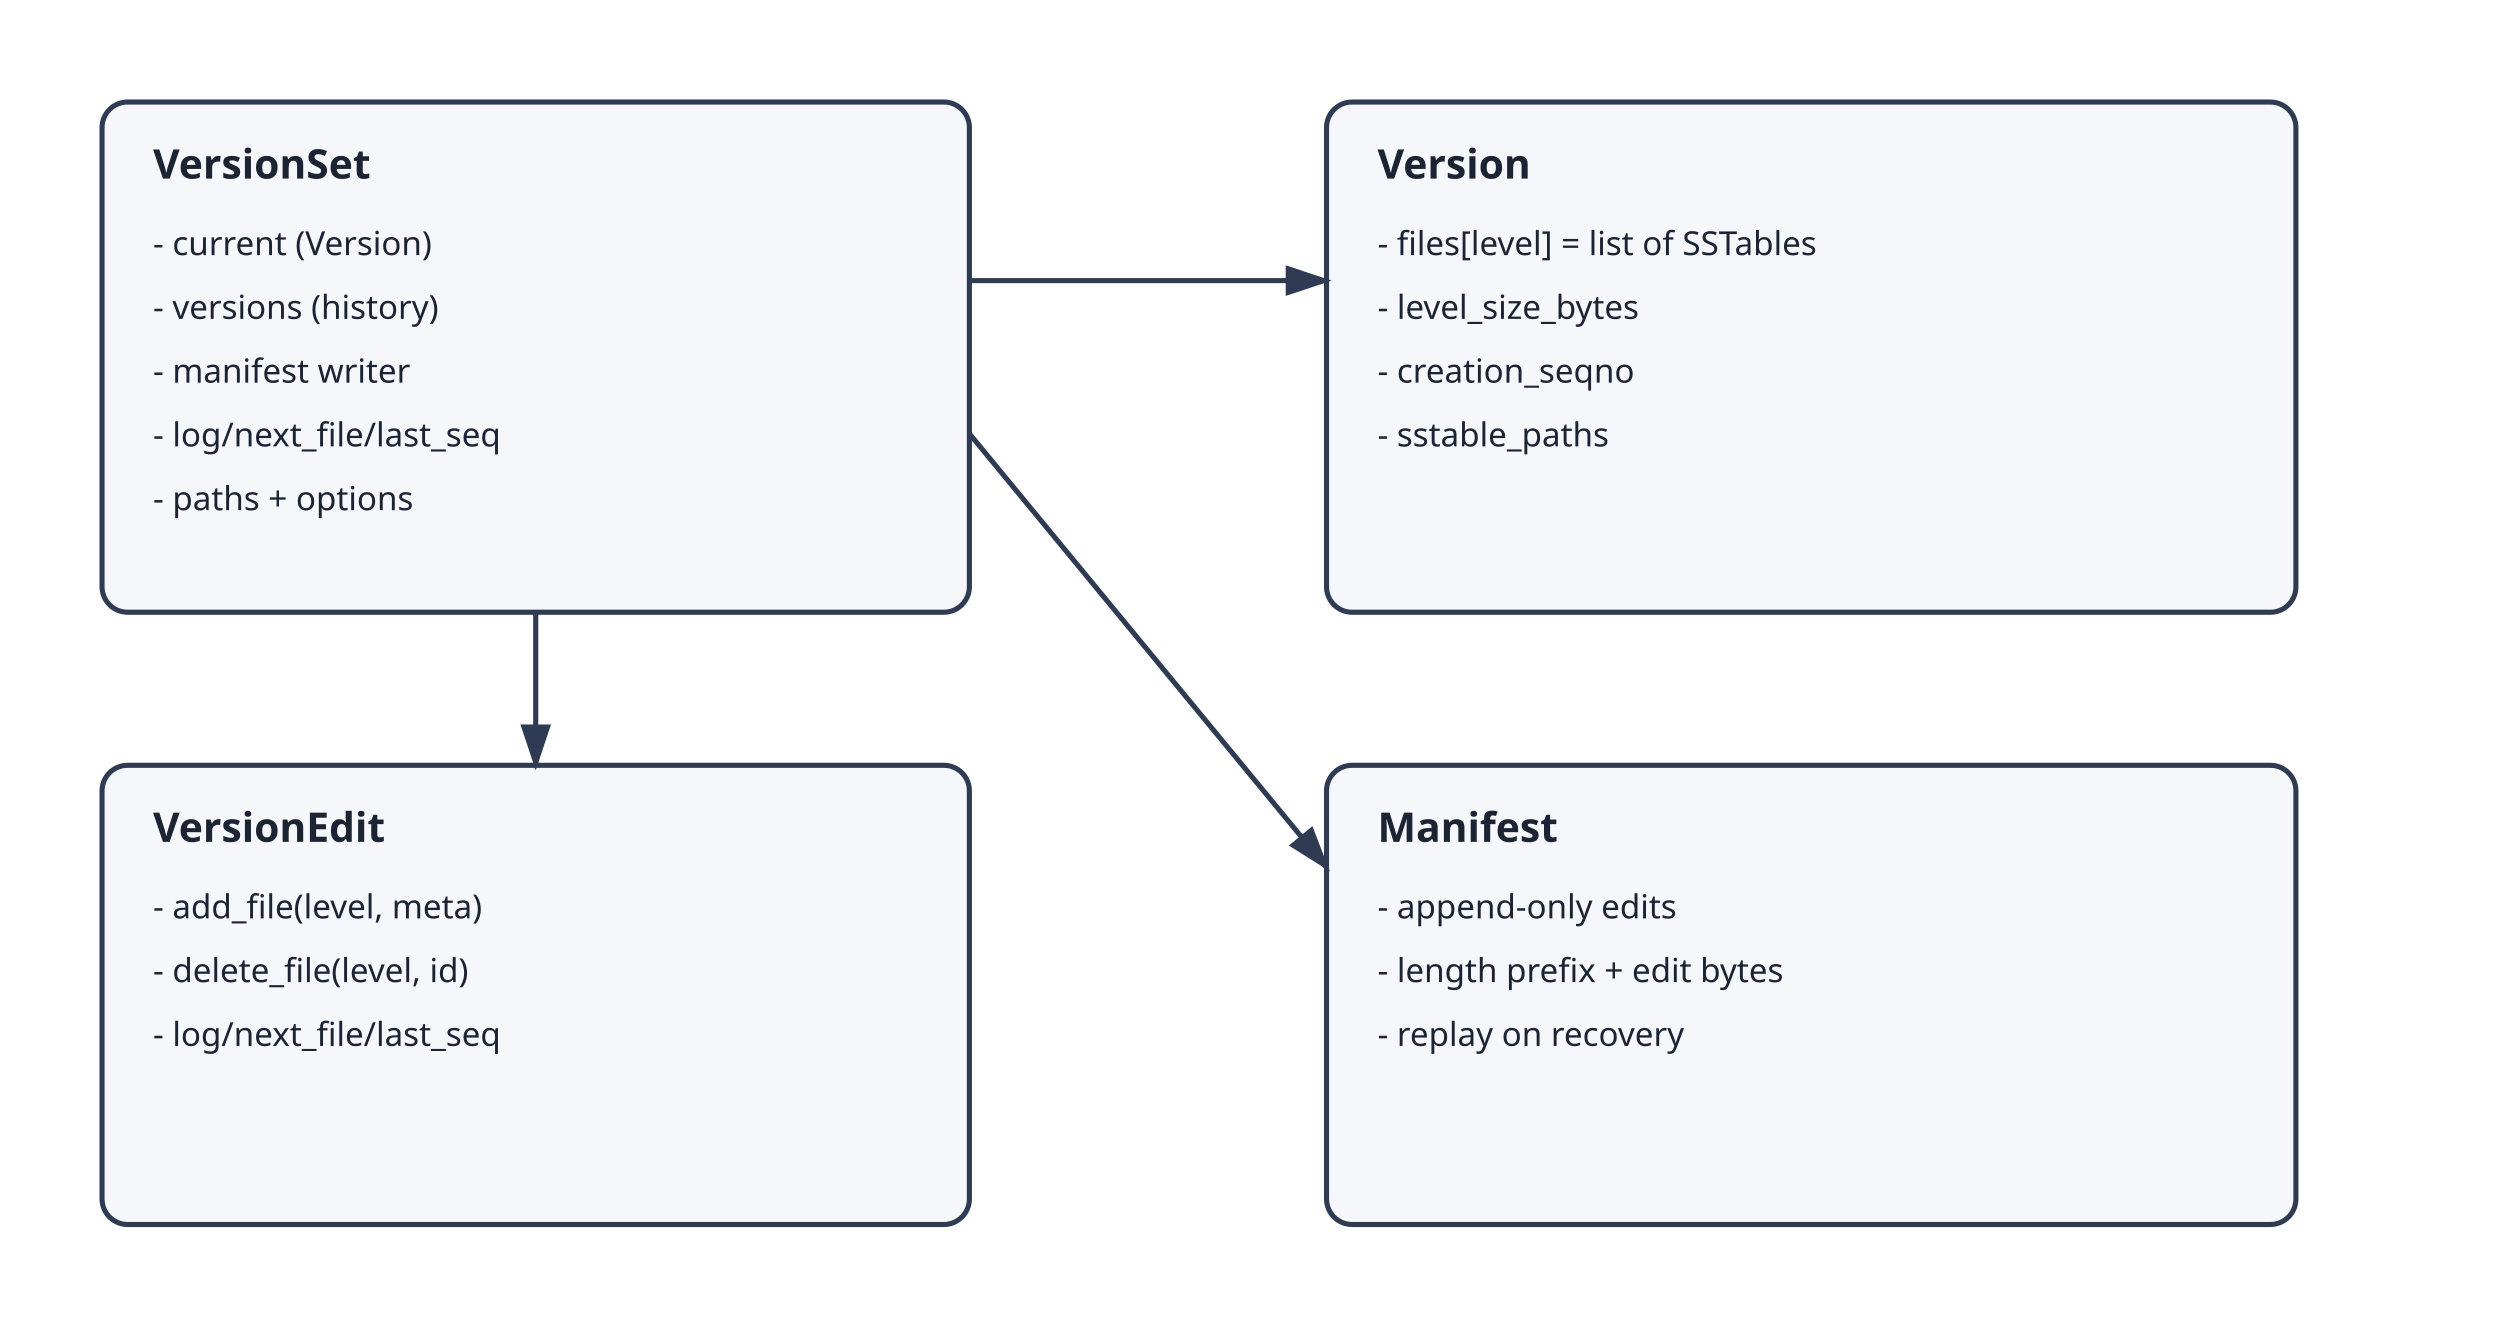
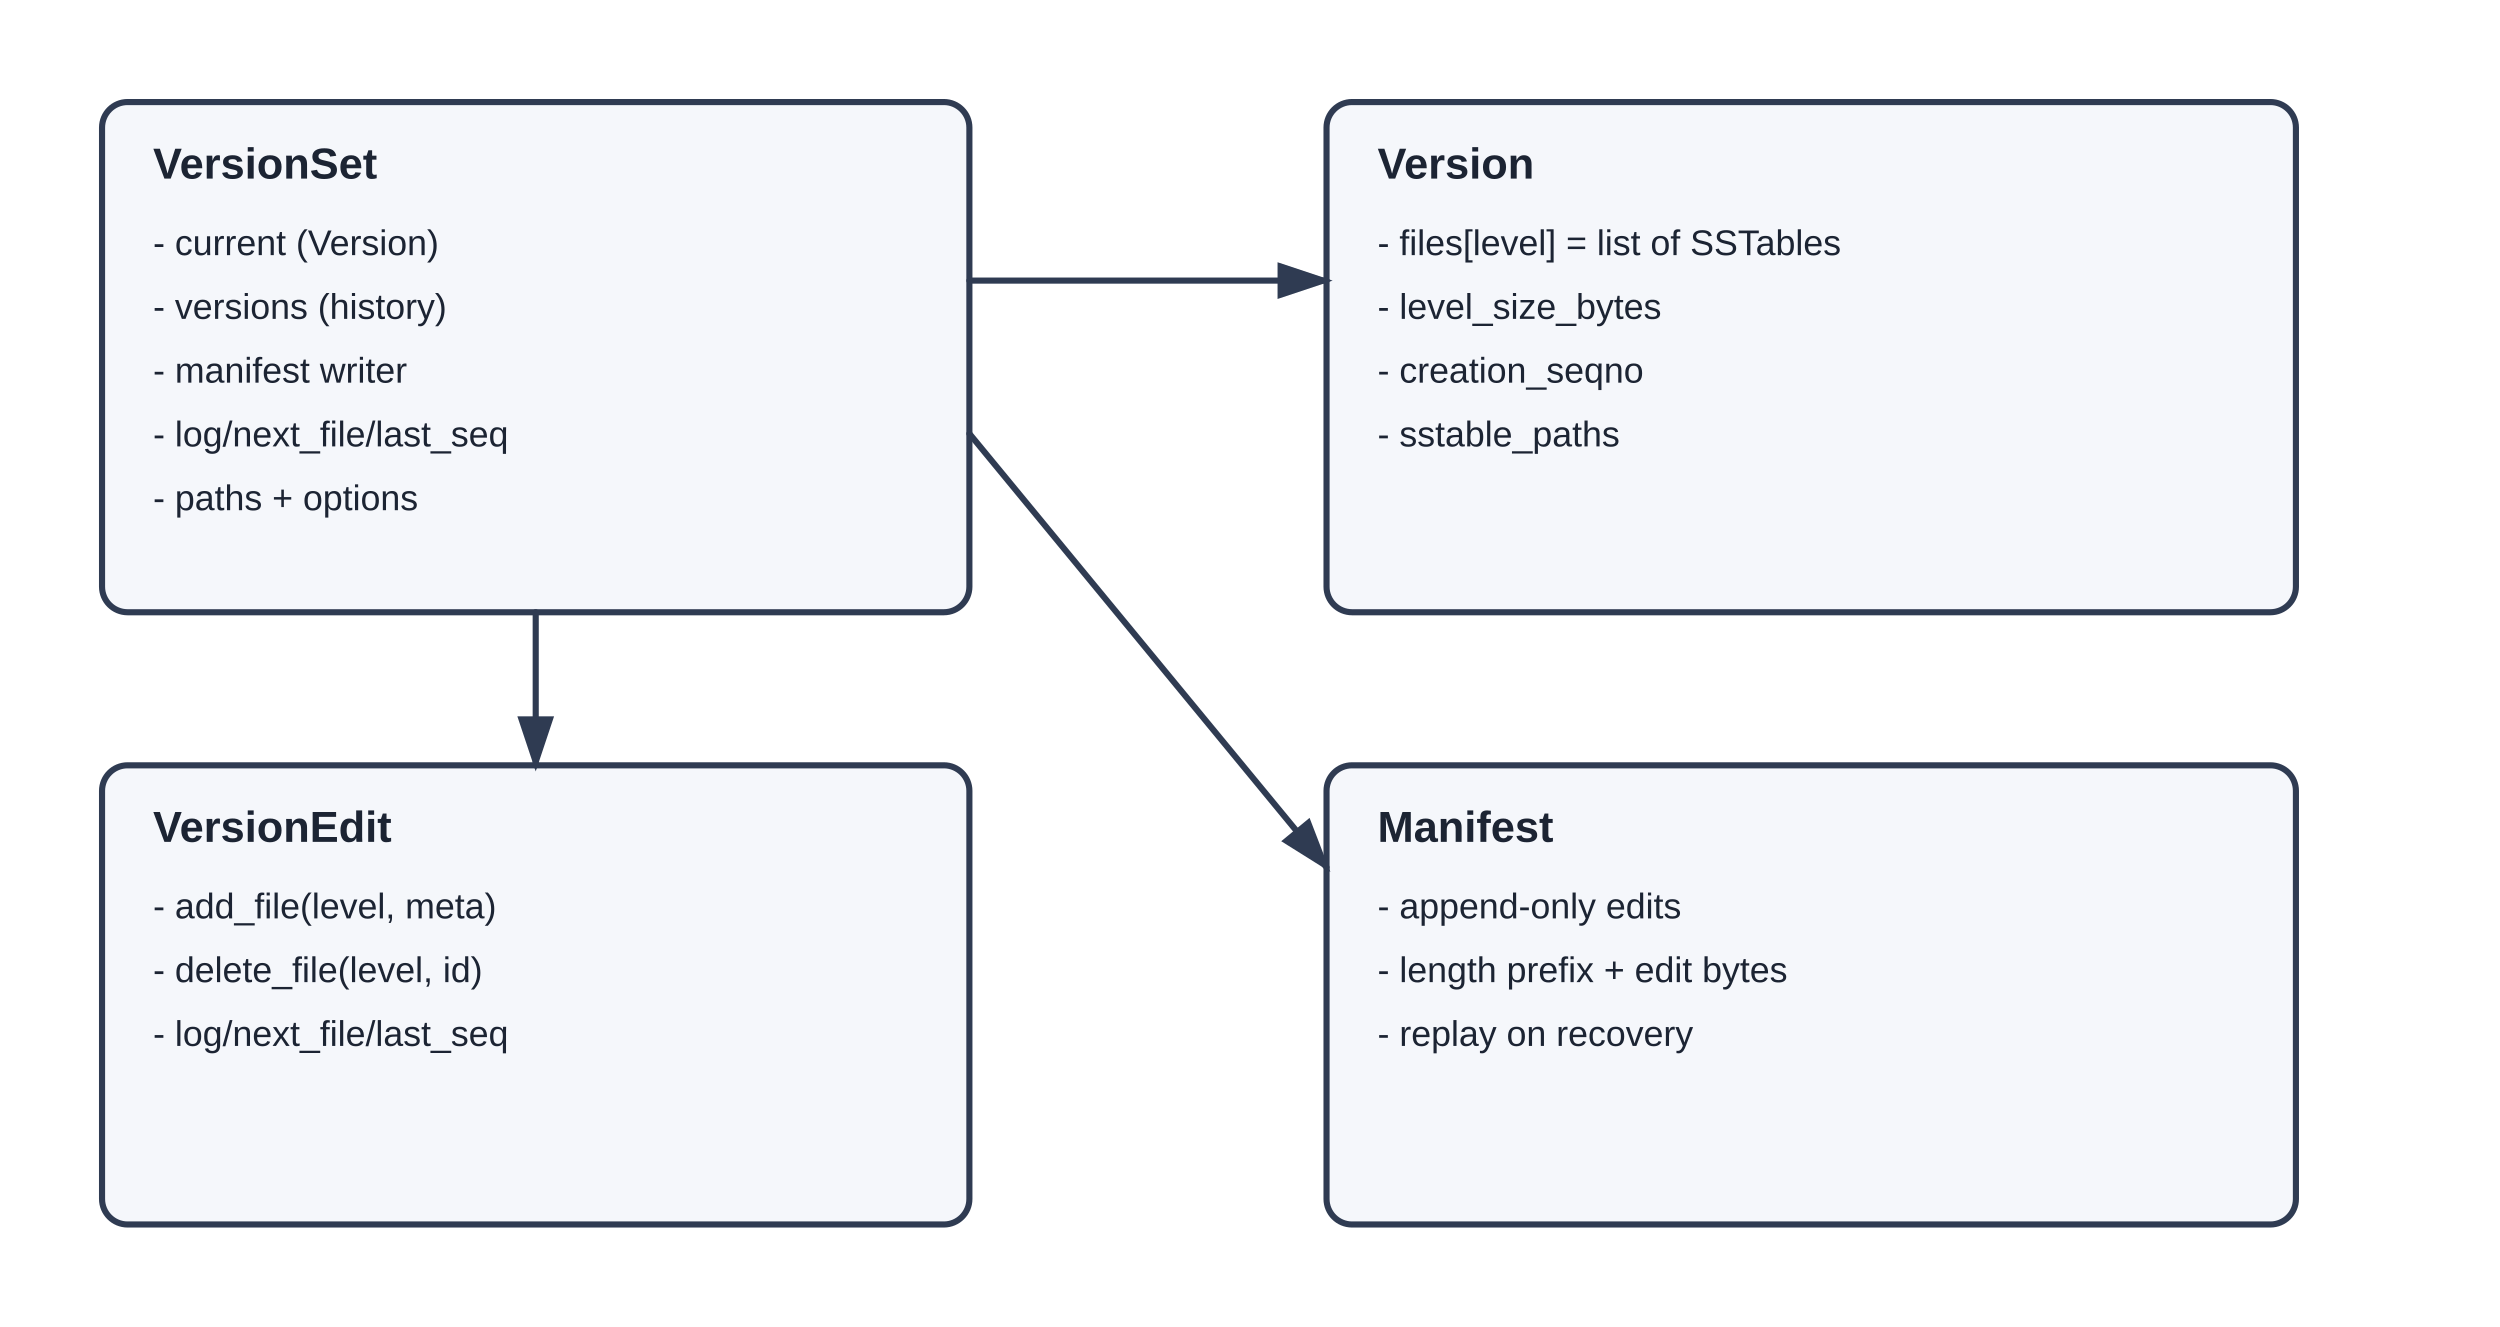
- <svg xmlns="http://www.w3.org/2000/svg" width="980" height="520" viewBox="0 0 980 520">
+ <svg xmlns="http://www.w3.org/2000/svg" width="980" height="520" viewBox="0 0 980 520" shape-rendering="geometricPrecision" text-rendering="geometricPrecision">
  <defs>
    <style>
-       .box { fill: #f5f7fb; stroke: #2f3b52; stroke-width: 2; }
-       .title { font: 700 16px sans-serif; fill: #1c2433; }
-       .text { font: 13px sans-serif; fill: #1c2433; }
-       .arrow { stroke: #2f3b52; stroke-width: 2; fill: none; marker-end: url(#arrow); }
+       .box { fill: #f5f7fb; stroke: #2f3b52; stroke-width: 2.4; }
+       .title { font: 700 17px "Helvetica Neue", Arial, sans-serif; fill: #1c2433; }
+       .text { font: 14px "Helvetica Neue", Arial, sans-serif; fill: #1c2433; }
+       .arrow { stroke: #2f3b52; stroke-width: 2.4; fill: none; marker-end: url(#arrow); stroke-linecap: round; stroke-linejoin: round; }
    </style>
    <marker id="arrow" markerWidth="10" markerHeight="10" refX="8" refY="3" orient="auto" markerUnits="strokeWidth">
      <path d="M0,0 L0,6 L9,3 z" fill="#2f3b52" />
    </marker>
  </defs>
  <rect class="box" x="40" y="40" width="340" height="200" rx="10" />
  <text class="title" x="60" y="70">VersionSet</text>
  <text class="text" x="60" y="100">- current (Version)</text>
  <text class="text" x="60" y="125">- versions (history)</text>
  <text class="text" x="60" y="150">- manifest writer</text>
  <text class="text" x="60" y="175">- log/next_file/last_seq</text>
  <text class="text" x="60" y="200">- paths + options</text>
  <rect class="box" x="520" y="40" width="380" height="200" rx="10" />
  <text class="title" x="540" y="70">Version</text>
  <text class="text" x="540" y="100">- files[level] = list of SSTables</text>
  <text class="text" x="540" y="125">- level_size_bytes</text>
  <text class="text" x="540" y="150">- creation_seqno</text>
  <text class="text" x="540" y="175">- sstable_paths</text>
  <rect class="box" x="40" y="300" width="340" height="180" rx="10" />
  <text class="title" x="60" y="330">VersionEdit</text>
  <text class="text" x="60" y="360">- add_file(level, meta)</text>
  <text class="text" x="60" y="385">- delete_file(level, id)</text>
  <text class="text" x="60" y="410">- log/next_file/last_seq</text>
  <rect class="box" x="520" y="300" width="380" height="180" rx="10" />
  <text class="title" x="540" y="330">Manifest</text>
  <text class="text" x="540" y="360">- append-only edits</text>
  <text class="text" x="540" y="385">- length prefix + edit bytes</text>
  <text class="text" x="540" y="410">- replay on recovery</text>
  <path class="arrow" d="M380 110 L520 110" />
  <path class="arrow" d="M210 240 L210 300" />
  <path class="arrow" d="M380 170 L520 340" />
</svg>
